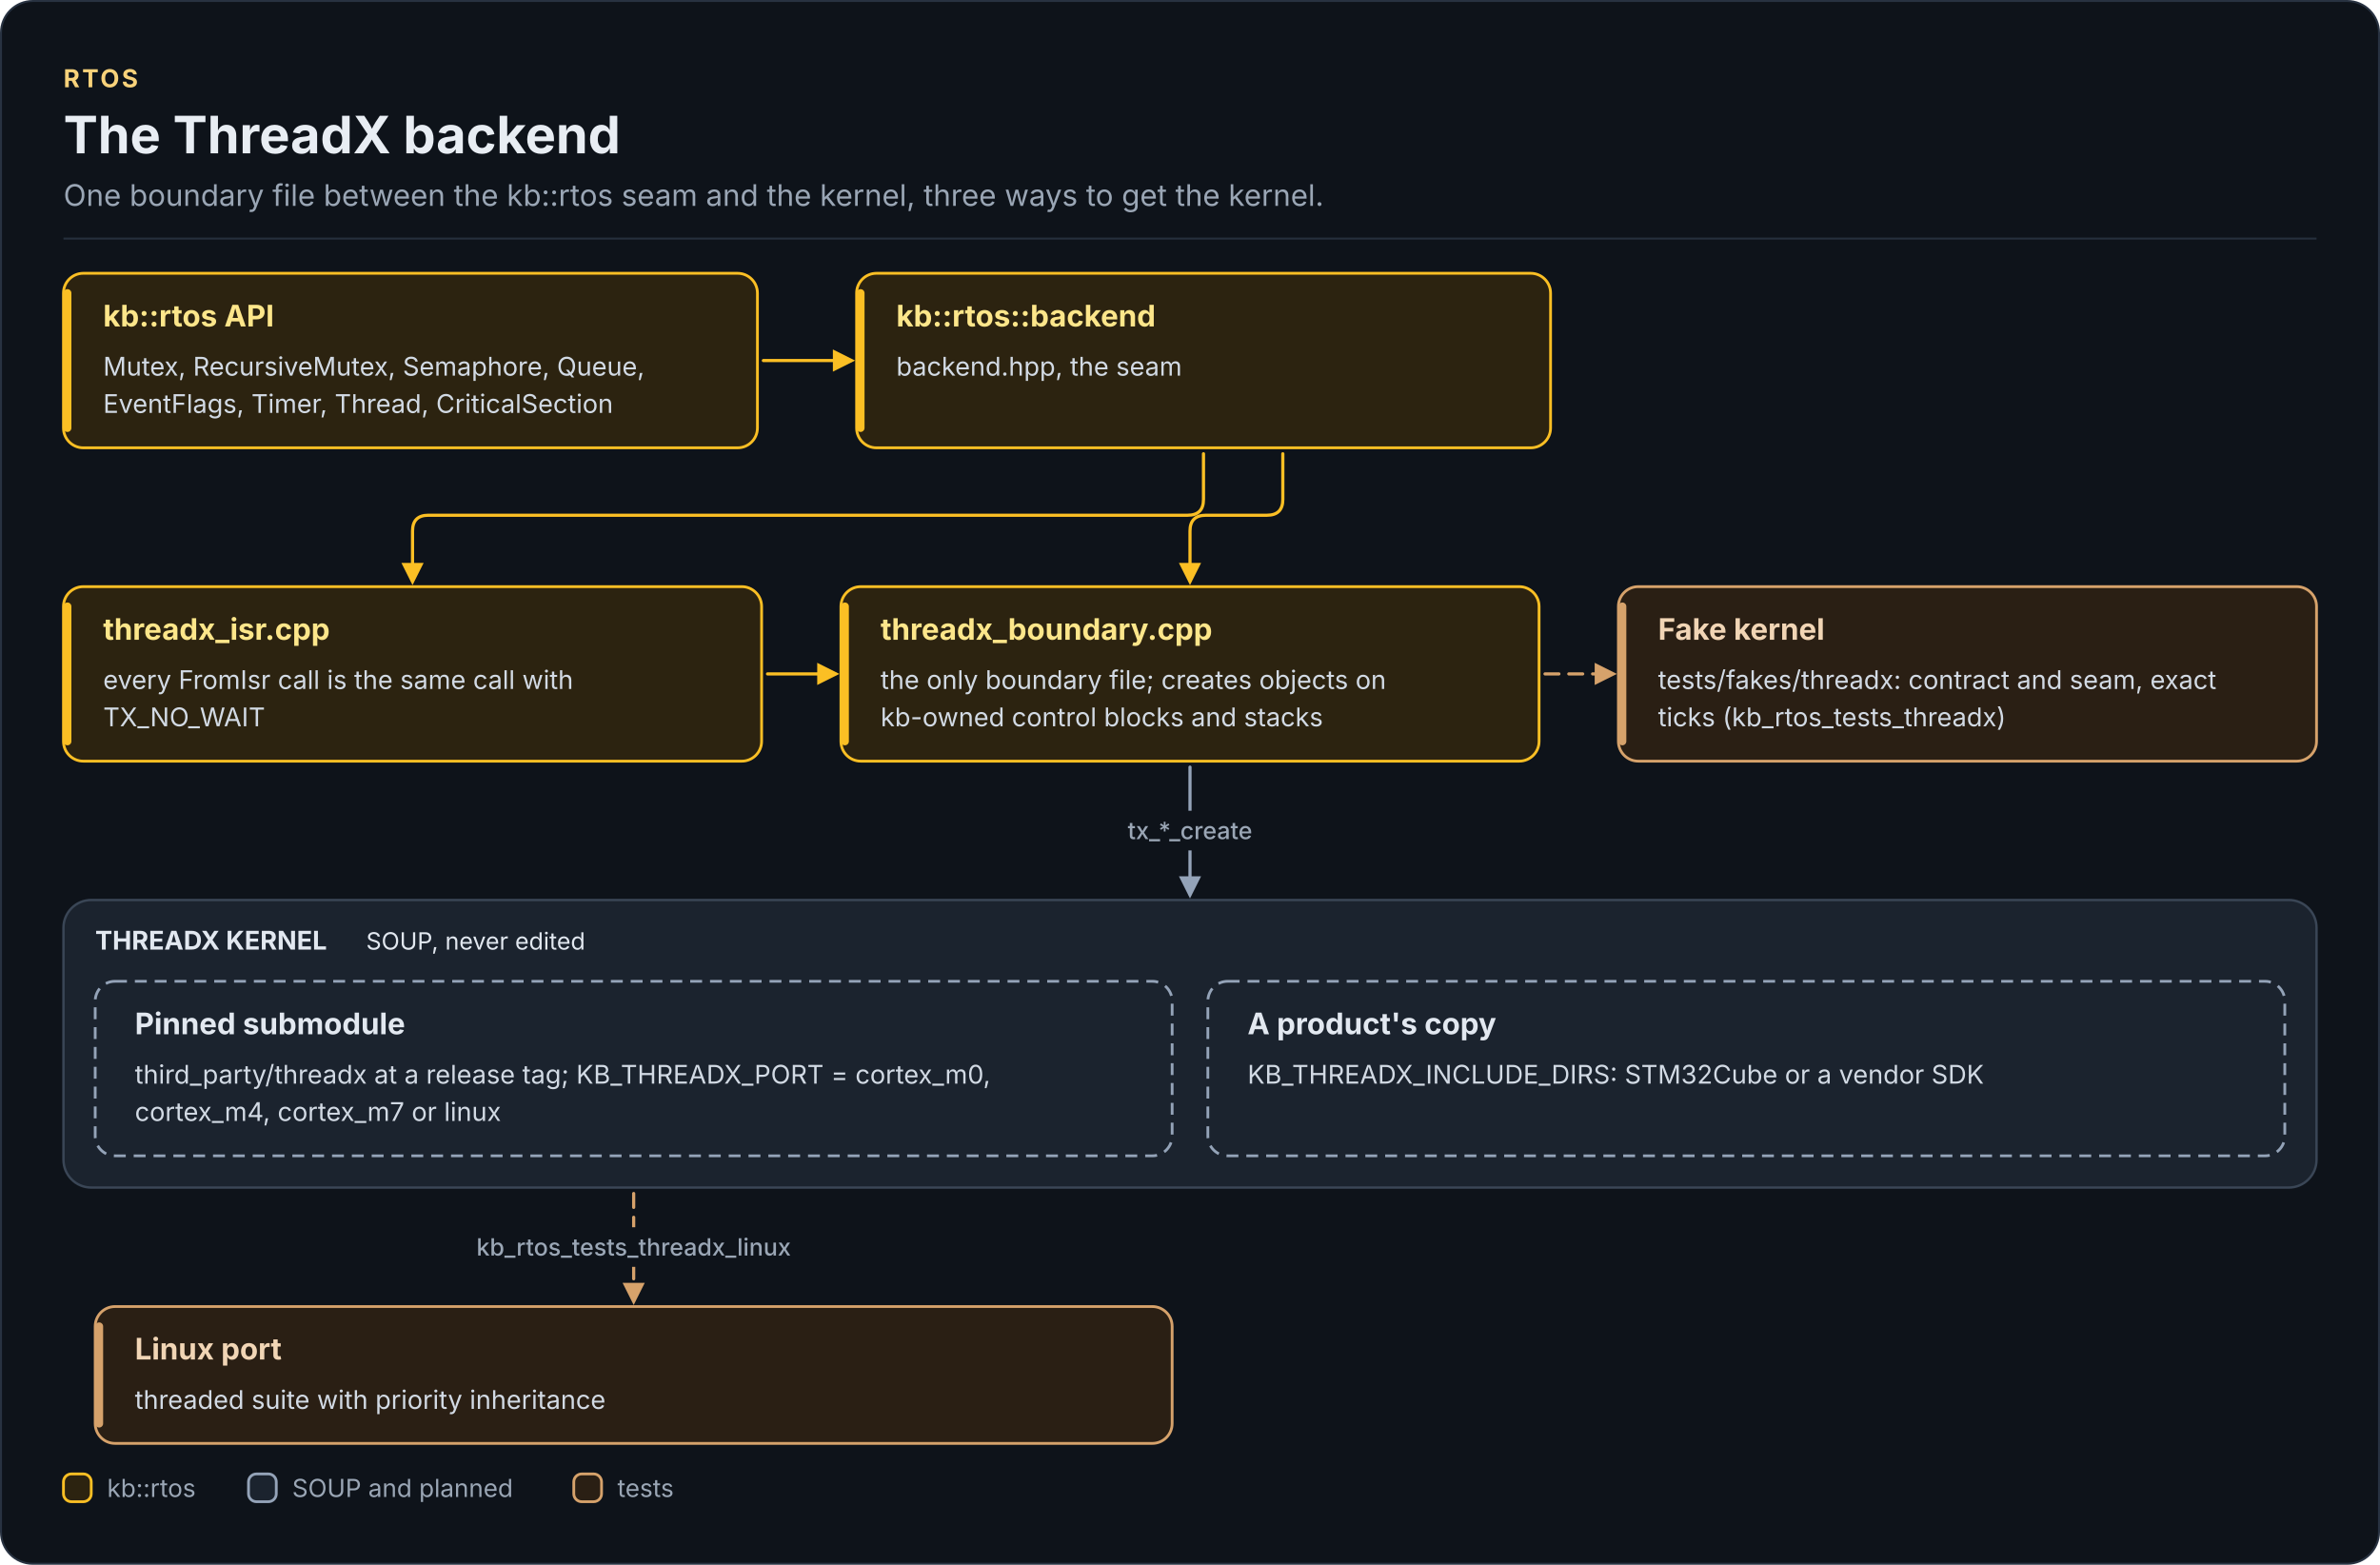
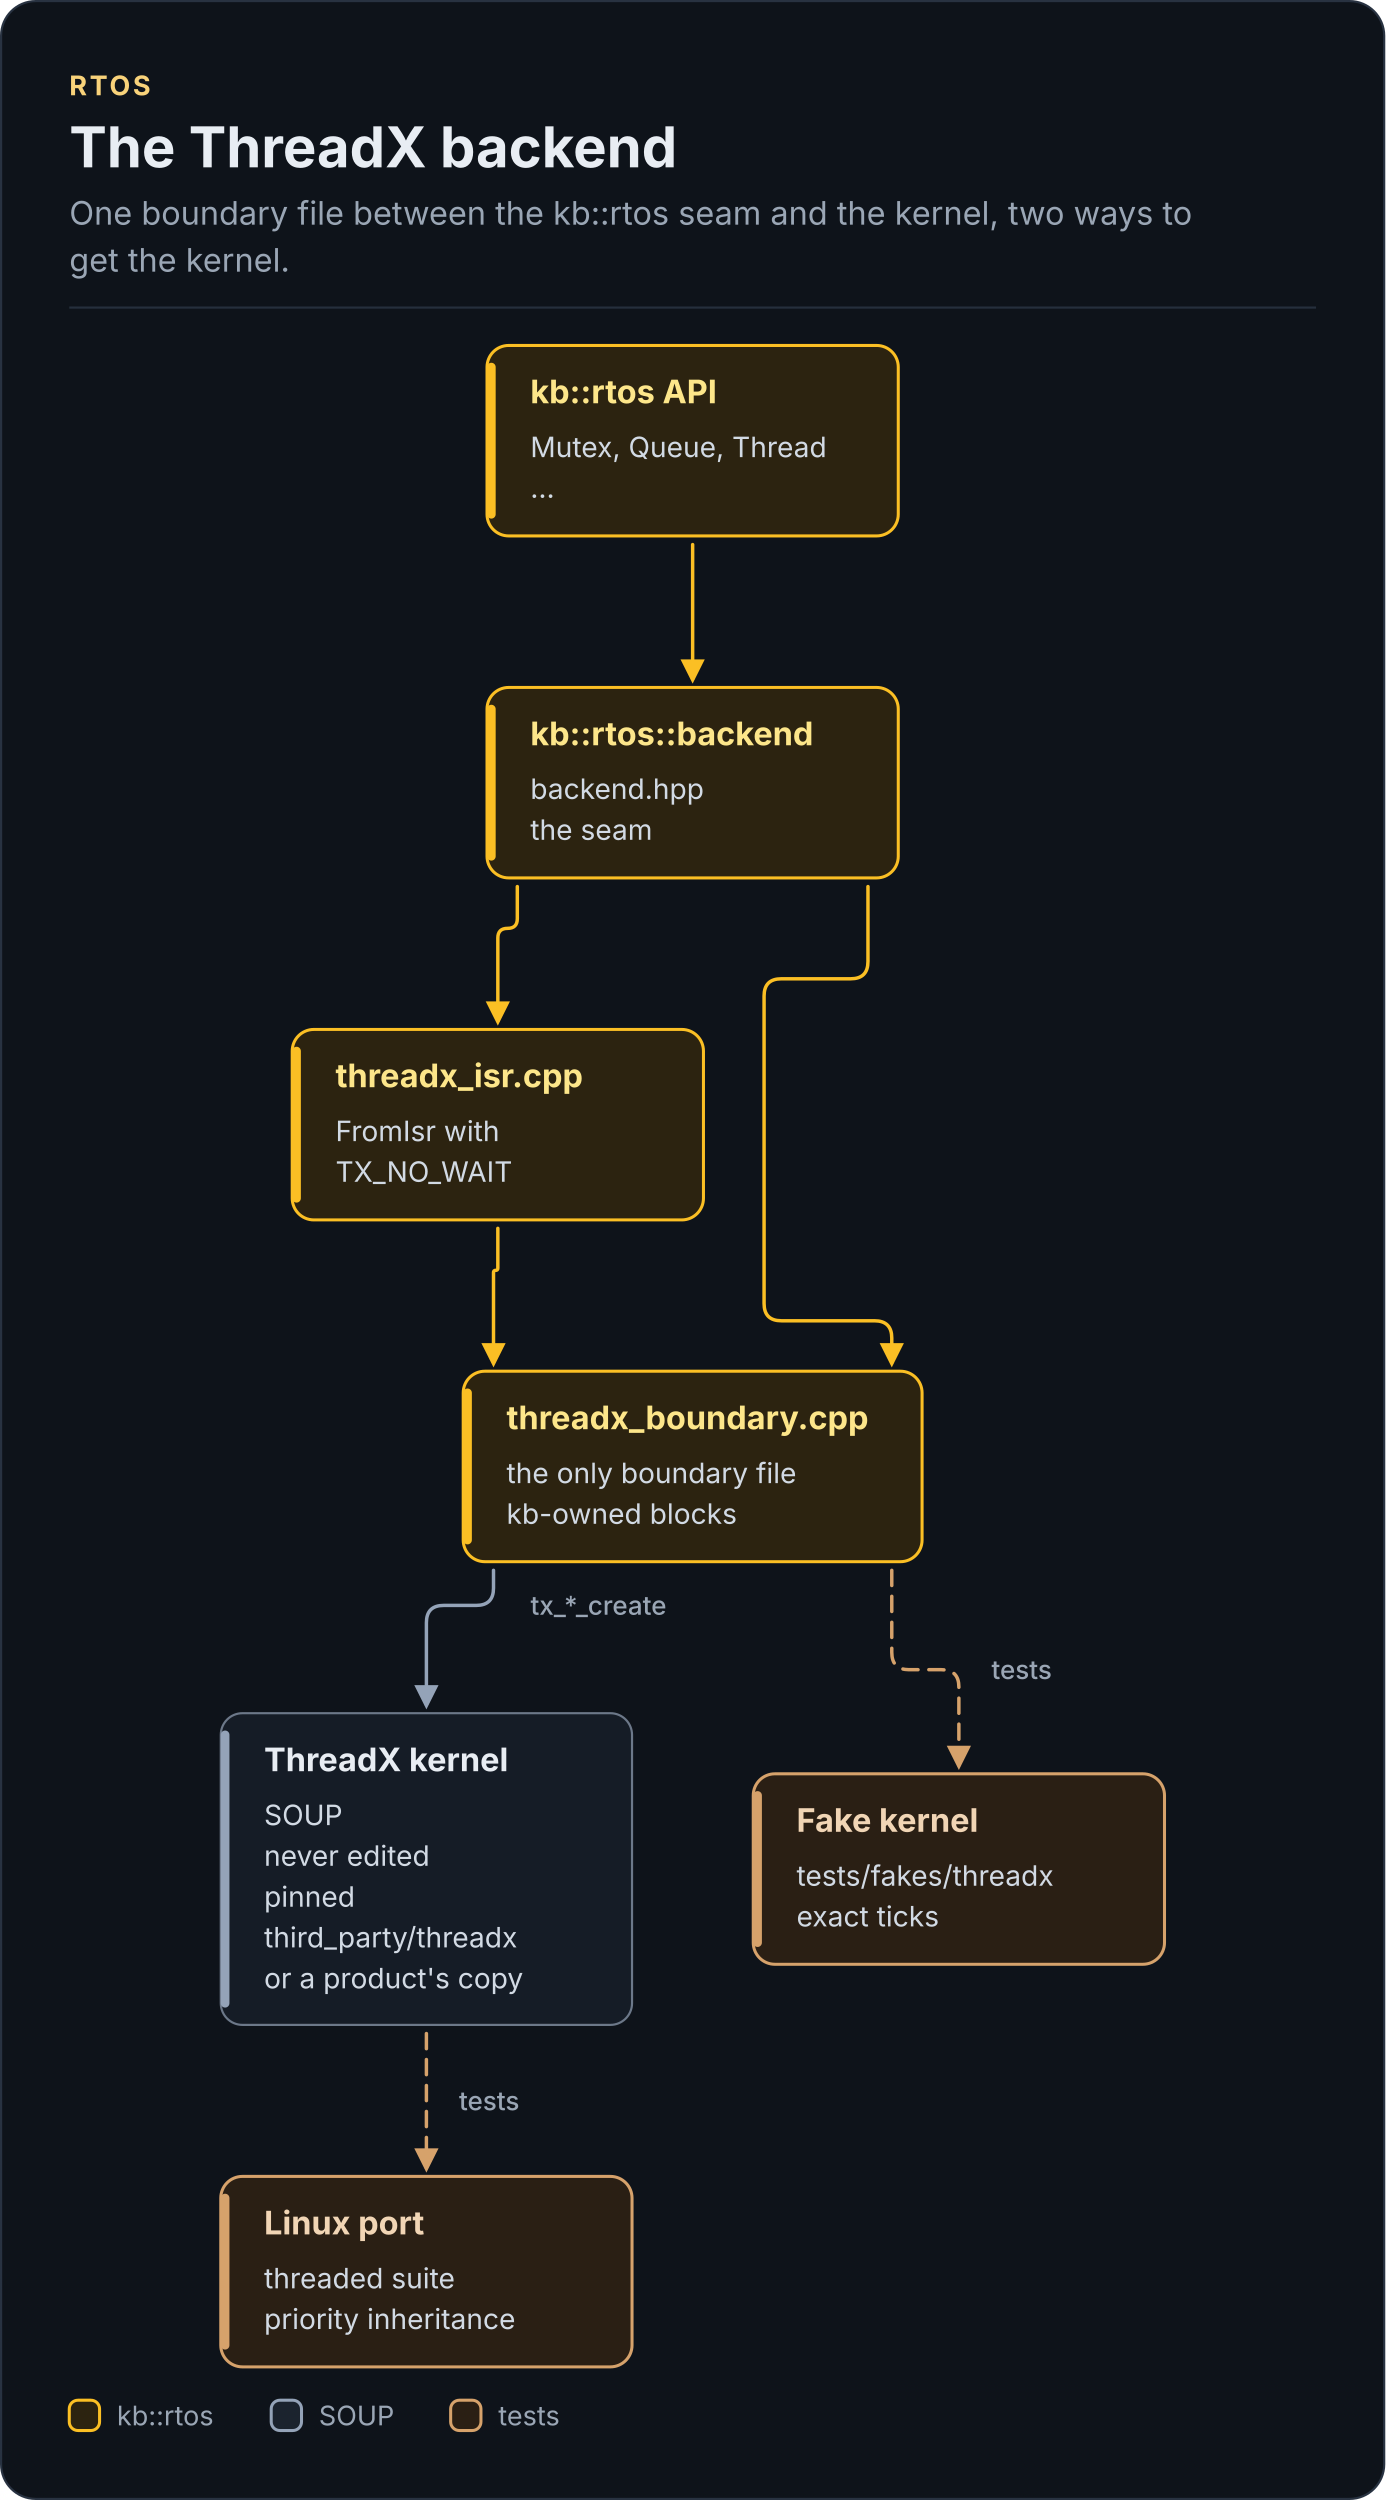
- <svg xmlns="http://www.w3.org/2000/svg" width="1200" height="789" viewBox="0 0 1200 789" role="img" aria-labelledby="rtos-threadx-title rtos-threadx-desc" font-family="Inter, 'Segoe UI', Roboto, 'Helvetica Neue', Arial, sans-serif">
+ <svg xmlns="http://www.w3.org/2000/svg" width="640" height="1155" viewBox="0 0 640 1155" role="img" aria-labelledby="rtos-threadx-title rtos-threadx-desc" font-family="Inter, 'Segoe UI', Roboto, 'Helvetica Neue', Arial, sans-serif">
  <defs>
-     <marker id="fk-arrow-amber-strong" viewBox="0 0 10 10" refX="8" refY="5" markerWidth="7" markerHeight="7" orient="auto-start-reverse">
+     <marker id="rtos-threadx-arrow-amber-strong" viewBox="0 0 10 10" refX="8" refY="5" markerWidth="7" markerHeight="7" orient="auto-start-reverse">
      <path d="M0 0L10 5L0 10z" fill="#FBBF24" />
    </marker>
-     <marker id="fk-arrow-brown-strong" viewBox="0 0 10 10" refX="8" refY="5" markerWidth="7" markerHeight="7" orient="auto-start-reverse">
+     <marker id="rtos-threadx-arrow-brown-strong" viewBox="0 0 10 10" refX="8" refY="5" markerWidth="7" markerHeight="7" orient="auto-start-reverse">
      <path d="M0 0L10 5L0 10z" fill="#D6A26B" />
    </marker>
-     <marker id="fk-arrow-slate-strong" viewBox="0 0 10 10" refX="8" refY="5" markerWidth="7" markerHeight="7" orient="auto-start-reverse">
+     <marker id="rtos-threadx-arrow-slate-strong" viewBox="0 0 10 10" refX="8" refY="5" markerWidth="7" markerHeight="7" orient="auto-start-reverse">
      <path d="M0 0L10 5L0 10z" fill="#94A3B8" />
    </marker>
  </defs>
-   <rect x="0.5" y="0.5" width="1199" height="788" rx="16" fill="#0E131A" stroke="#283241" />
+   <rect x="0.5" y="0.5" width="639" height="1154" rx="16" fill="#0E131A" stroke="#283241" />
  <text x="32" y="44" font-size="12.5" font-weight="700" letter-spacing="1.2" fill="#F8D27A">RTOS</text>
  <text x="32" y="77.3" font-size="26" font-weight="700" fill="#E8EDF3">The ThreadX backend</text>
-   <text x="32" y="103.8" font-size="15" fill="#9AA6B5">One boundary file between the kb::rtos seam and the kernel, three ways to get the kernel.</text>
-   <rect x="32" y="119.8" width="1136" height="1" fill="#252F3C" />
-   <rect x="32" y="453.8" width="1136" height="145" rx="14" fill="#1B232E" stroke="#3A4656" stroke-width="1.2" />
-   <path d="M384.9 181.8 L428.9 181.8" fill="none" stroke="#FBBF24" stroke-width="1.6" stroke-linecap="round" stroke-linejoin="round" marker-end="url(#fk-arrow-amber-strong)" />
-   <path d="M606.8 228.8 L606.8 251.8 Q606.8 259.8 598.8 259.8 L216 259.8 Q208 259.8 208 267.8 L208 292.8" fill="none" stroke="#FBBF24" stroke-width="1.6" stroke-linecap="round" stroke-linejoin="round" marker-end="url(#fk-arrow-amber-strong)" />
-   <path d="M646.8 228.8 L646.8 251.8 Q646.8 259.8 638.8 259.8 L608 259.8 Q600 259.8 600 267.8 L600 292.8" fill="none" stroke="#FBBF24" stroke-width="1.6" stroke-linecap="round" stroke-linejoin="round" marker-end="url(#fk-arrow-amber-strong)" />
-   <path d="M387 339.8 L421 339.8" fill="none" stroke="#FBBF24" stroke-width="1.6" stroke-linecap="round" stroke-linejoin="round" marker-end="url(#fk-arrow-amber-strong)" />
-   <path d="M779 339.8 L813 339.8" fill="none" stroke="#D6A26B" stroke-width="1.6" stroke-linecap="round" stroke-linejoin="round" stroke-dasharray="7 5" marker-end="url(#fk-arrow-brown-strong)" />
-   <path d="M600 386.8 L600 450.8" fill="none" stroke="#94A3B8" stroke-width="1.6" stroke-linecap="round" stroke-linejoin="round" marker-end="url(#fk-arrow-slate-strong)" />
-   <path d="M319.5 601.8 L319.5 655.8" fill="none" stroke="#D6A26B" stroke-width="1.6" stroke-linecap="round" stroke-linejoin="round" stroke-dasharray="7 5" marker-end="url(#fk-arrow-brown-strong)" />
-   <rect x="32" y="137.8" width="349.9" height="88" rx="10" fill="#2C2310" stroke="#FBBF24" stroke-width="1.4" />
-   <rect x="32" y="145.8" width="4" height="72" rx="2" fill="#FBBF24" />
-   <rect x="431.9" y="137.8" width="349.9" height="88" rx="10" fill="#2C2310" stroke="#FBBF24" stroke-width="1.4" />
-   <rect x="431.9" y="145.8" width="4" height="72" rx="2" fill="#FBBF24" />
-   <rect x="32" y="295.8" width="352" height="88" rx="10" fill="#2C2310" stroke="#FBBF24" stroke-width="1.4" />
-   <rect x="32" y="303.8" width="4" height="72" rx="2" fill="#FBBF24" />
-   <rect x="424" y="295.8" width="352" height="88" rx="10" fill="#2C2310" stroke="#FBBF24" stroke-width="1.4" />
-   <rect x="424" y="303.8" width="4" height="72" rx="2" fill="#FBBF24" />
-   <rect x="816" y="295.8" width="352" height="88" rx="10" fill="#2A1F14" stroke="#D6A26B" stroke-width="1.4" />
-   <rect x="816" y="303.8" width="4" height="72" rx="2" fill="#D6A26B" />
-   <rect x="48" y="494.8" width="543" height="88" rx="10" fill="#1B232E" stroke="#94A3B8" stroke-width="1.4" stroke-dasharray="6 4" />
-   <rect x="609" y="494.8" width="543" height="88" rx="10" fill="#1B232E" stroke="#94A3B8" stroke-width="1.4" stroke-dasharray="6 4" />
-   <rect x="48" y="658.8" width="543" height="69" rx="10" fill="#2A1F14" stroke="#D6A26B" stroke-width="1.4" />
-   <rect x="48" y="666.8" width="4" height="53" rx="2" fill="#D6A26B" />
-   <text x="52" y="164.6" font-size="15" font-weight="700" fill="#FDE68A">kb::rtos API</text>
-   <text x="52" y="189.4" font-size="13" fill="#D2DAE4">Mutex, RecursiveMutex, Semaphore, Queue,</text>
-   <text x="52" y="208.2" font-size="13" fill="#D2DAE4">EventFlags, Timer, Thread, CriticalSection</text>
-   <text x="451.9" y="164.6" font-size="15" font-weight="700" fill="#FDE68A">kb::rtos::backend</text>
-   <text x="451.9" y="189.4" font-size="13" fill="#D2DAE4">backend.hpp, the seam</text>
-   <text x="52" y="322.6" font-size="15" font-weight="700" fill="#FDE68A">threadx_isr.cpp</text>
-   <text x="52" y="347.4" font-size="13" fill="#D2DAE4">every FromIsr call is the same call with</text>
-   <text x="52" y="366.2" font-size="13" fill="#D2DAE4">TX_NO_WAIT</text>
-   <text x="444" y="322.6" font-size="15" font-weight="700" fill="#FDE68A">threadx_boundary.cpp</text>
-   <text x="444" y="347.4" font-size="13" fill="#D2DAE4">the only boundary file; creates objects on</text>
-   <text x="444" y="366.2" font-size="13" fill="#D2DAE4">kb-owned control blocks and stacks</text>
-   <text x="836" y="322.6" font-size="15" font-weight="700" fill="#F1D5B5">Fake kernel</text>
-   <text x="836" y="347.4" font-size="13" fill="#D2DAE4">tests/fakes/threadx: contract and seam, exact</text>
-   <text x="836" y="366.2" font-size="13" fill="#D2DAE4">ticks (kb_rtos_tests_threadx)</text>
-   <text x="68" y="521.5" font-size="15" font-weight="700" fill="#E2E8F0">Pinned submodule</text>
-   <text x="68" y="546.4" font-size="13" fill="#D2DAE4">third_party/threadx at a release tag; KB_THREADX_PORT = cortex_m0,</text>
-   <text x="68" y="565.2" font-size="13" fill="#D2DAE4">cortex_m4, cortex_m7 or linux</text>
-   <text x="629" y="521.5" font-size="15" font-weight="700" fill="#E2E8F0">A product's copy</text>
-   <text x="629" y="546.4" font-size="13" fill="#D2DAE4">KB_THREADX_INCLUDE_DIRS: STM32Cube or a vendor SDK</text>
-   <text x="48" y="478.8" font-size="13" font-weight="700" fill="#E2E8F0">THREADX KERNEL</text>
-   <text x="184.6" y="478.8" font-size="12" fill="#E2E8F0">SOUP, never edited</text>
-   <rect x="559.7" y="408.8" width="80.6" height="20" rx="10" fill="#0E131A" />
-   <text x="600" y="423.1" font-size="12" font-weight="500" text-anchor="middle" fill="#9AA6B5">tx_*_create</text>
-   <text x="68" y="685.5" font-size="15" font-weight="700" fill="#F1D5B5">Linux port</text>
-   <text x="68" y="710.4" font-size="13" fill="#D2DAE4">threaded suite with priority inheritance</text>
-   <rect x="229.8" y="618.8" width="179.5" height="20" rx="10" fill="#0E131A" />
-   <text x="319.5" y="633.1" font-size="12" font-weight="500" text-anchor="middle" fill="#9AA6B5">kb_rtos_tests_threadx_linux</text>
-   <rect x="32" y="743.2" width="14" height="14" rx="4" fill="#2C2310" stroke="#FBBF24" stroke-width="1.4" />
-   <text x="54" y="754.8" font-size="12.5" fill="#9AA6B5">kb::rtos</text>
-   <rect x="125.3" y="743.2" width="14" height="14" rx="4" fill="#1B232E" stroke="#94A3B8" stroke-width="1.4" />
-   <text x="147.3" y="754.8" font-size="12.5" fill="#9AA6B5">SOUP and planned</text>
-   <rect x="289.3" y="743.2" width="14" height="14" rx="4" fill="#2A1F14" stroke="#D6A26B" stroke-width="1.4" />
-   <text x="311.3" y="754.8" font-size="12.5" fill="#9AA6B5">tests</text>
+   <text x="32" y="103.8" font-size="15" fill="#9AA6B5">One boundary file between the kb::rtos seam and the kernel, two ways to</text>
+   <text x="32" y="125.5" font-size="15" fill="#9AA6B5">get the kernel.</text>
+   <rect x="32" y="141.6" width="576" height="1" fill="#252F3C" />
+   <path d="M320 251.6 L320 313.6" fill="none" stroke="#FBBF24" stroke-width="1.6" stroke-linecap="round" stroke-linejoin="round" marker-end="url(#rtos-threadx-arrow-amber-strong)" />
+   <path d="M239 409.6 L239 424.4 Q239 428.9 234.5 428.9 L234.5 428.9 Q230 428.9 230 433.4 L230 471.6" fill="none" stroke="#FBBF24" stroke-width="1.6" stroke-linecap="round" stroke-linejoin="round" marker-end="url(#rtos-threadx-arrow-amber-strong)" />
+   <path d="M401 409.6 L401 444.2 Q401 452.2 393 452.2 L361 452.2 Q353 452.2 353 460.2 L353 602.2 Q353 610.2 361 610.2 L404 610.2 Q412 610.2 412 618.2 L412 629.5" fill="none" stroke="#FBBF24" stroke-width="1.6" stroke-linecap="round" stroke-linejoin="round" marker-end="url(#rtos-threadx-arrow-amber-strong)" />
+   <path d="M230 567.5 L230 585.9 Q230 586.9 229 586.9 L229 586.9 Q228 586.9 228 587.9 L228 629.5" fill="none" stroke="#FBBF24" stroke-width="1.6" stroke-linecap="round" stroke-linejoin="round" marker-end="url(#rtos-threadx-arrow-amber-strong)" />
+   <path d="M228 725.5 L228 733.7 Q228 741.7 220 741.7 L205 741.7 Q197 741.7 197 749.7 L197 787.5" fill="none" stroke="#94A3B8" stroke-width="1.6" stroke-linecap="round" stroke-linejoin="round" marker-end="url(#rtos-threadx-arrow-slate-strong)" />
+   <path d="M412 725.5 L412 763.4 Q412 771.4 420 771.4 L435 771.4 Q443 771.4 443 779.4 L443 815.5" fill="none" stroke="#D6A26B" stroke-width="1.6" stroke-linecap="round" stroke-linejoin="round" stroke-dasharray="7 5" marker-end="url(#rtos-threadx-arrow-brown-strong)" />
+   <path d="M197 939.5 L197 1001.5" fill="none" stroke="#D6A26B" stroke-width="1.6" stroke-linecap="round" stroke-linejoin="round" stroke-dasharray="7 5" marker-end="url(#rtos-threadx-arrow-brown-strong)" />
+   <rect x="225" y="159.6" width="190" height="88" rx="10" fill="#2C2310" stroke="#FBBF24" stroke-width="1.4" />
+   <rect x="225" y="167.6" width="4" height="72" rx="2" fill="#FBBF24" />
+   <rect x="225" y="317.6" width="190" height="88" rx="10" fill="#2C2310" stroke="#FBBF24" stroke-width="1.4" />
+   <rect x="225" y="325.6" width="4" height="72" rx="2" fill="#FBBF24" />
+   <rect x="135" y="475.6" width="190" height="88" rx="10" fill="#2C2310" stroke="#FBBF24" stroke-width="1.4" />
+   <rect x="135" y="483.6" width="4" height="72" rx="2" fill="#FBBF24" />
+   <rect x="214" y="633.5" width="212" height="88" rx="10" fill="#2C2310" stroke="#FBBF24" stroke-width="1.4" />
+   <rect x="214" y="641.5" width="4" height="72" rx="2" fill="#FBBF24" />
+   <rect x="102" y="791.5" width="190" height="144" rx="10" fill="#151C26" stroke="#6C7889" stroke-width="1" />
+   <rect x="102" y="799.5" width="4" height="128" rx="2" fill="#94A3B8" />
+   <rect x="348" y="819.5" width="190" height="88" rx="10" fill="#2A1F14" stroke="#D6A26B" stroke-width="1.4" />
+   <rect x="348" y="827.5" width="4" height="72" rx="2" fill="#D6A26B" />
+   <rect x="102" y="1005.5" width="190" height="88" rx="10" fill="#2A1F14" stroke="#D6A26B" stroke-width="1.4" />
+   <rect x="102" y="1013.5" width="4" height="72" rx="2" fill="#D6A26B" />
+   <text x="245" y="186.3" font-size="15" font-weight="700" fill="#FDE68A">kb::rtos API</text>
+   <text x="245" y="211.2" font-size="13" fill="#D2DAE4">Mutex, Queue, Thread</text>
+   <text x="245" y="230" font-size="13" fill="#D2DAE4">...</text>
+   <text x="245" y="344.3" font-size="15" font-weight="700" fill="#FDE68A">kb::rtos::backend</text>
+   <text x="245" y="369.1" font-size="13" fill="#D2DAE4">backend.hpp</text>
+   <text x="245" y="388" font-size="13" fill="#D2DAE4">the seam</text>
+   <text x="155" y="502.3" font-size="15" font-weight="700" fill="#FDE68A">threadx_isr.cpp</text>
+   <text x="155" y="527.2" font-size="13" fill="#D2DAE4">FromIsr with</text>
+   <text x="155" y="546" font-size="13" fill="#D2DAE4">TX_NO_WAIT</text>
+   <text x="234" y="660.3" font-size="15" font-weight="700" fill="#FDE68A">threadx_boundary.cpp</text>
+   <text x="234" y="685.2" font-size="13" fill="#D2DAE4">the only boundary file</text>
+   <text x="234" y="704" font-size="13" fill="#D2DAE4">kb-owned blocks</text>
+   <text x="122" y="818.3" font-size="15" font-weight="700" fill="#E8EDF3">ThreadX kernel</text>
+   <text x="122" y="843.2" font-size="13" fill="#D2DAE4">SOUP</text>
+   <text x="122" y="862" font-size="13" fill="#D2DAE4">never edited</text>
+   <text x="122" y="880.9" font-size="13" fill="#D2DAE4">pinned</text>
+   <text x="122" y="899.7" font-size="13" fill="#D2DAE4">third_party/threadx</text>
+   <text x="122" y="918.6" font-size="13" fill="#D2DAE4">or a product's copy</text>
+   <text x="368" y="846.3" font-size="15" font-weight="700" fill="#F1D5B5">Fake kernel</text>
+   <text x="368" y="871.2" font-size="13" fill="#D2DAE4">tests/fakes/threadx</text>
+   <text x="368" y="890" font-size="13" fill="#D2DAE4">exact ticks</text>
+   <text x="122" y="1032.3" font-size="15" font-weight="700" fill="#F1D5B5">Linux port</text>
+   <text x="122" y="1057.2" font-size="13" fill="#D2DAE4">threaded suite</text>
+   <text x="122" y="1076" font-size="13" fill="#D2DAE4">priority inheritance</text>
+   <rect x="236.2" y="731.7" width="80.6" height="20" rx="10" fill="#0E131A" />
+   <text x="276.5" y="746" font-size="12" font-weight="500" text-anchor="middle" fill="#9AA6B5">tx_*_create</text>
+   <rect x="451.1" y="761.4" width="41.8" height="20" rx="10" fill="#0E131A" />
+   <text x="472" y="775.7" font-size="12" font-weight="500" text-anchor="middle" fill="#9AA6B5">tests</text>
+   <rect x="205.1" y="960.5" width="41.8" height="20" rx="10" fill="#0E131A" />
+   <text x="226" y="974.9" font-size="12" font-weight="500" text-anchor="middle" fill="#9AA6B5">tests</text>
+   <rect x="32" y="1108.9" width="14" height="14" rx="4" fill="#2C2310" stroke="#FBBF24" stroke-width="1.4" />
+   <text x="54" y="1120.5" font-size="12.5" fill="#9AA6B5">kb::rtos</text>
+   <rect x="125.3" y="1108.9" width="14" height="14" rx="4" fill="#1B232E" stroke="#94A3B8" stroke-width="1.4" />
+   <text x="147.3" y="1120.5" font-size="12.5" fill="#9AA6B5">SOUP</text>
+   <rect x="208.2" y="1108.9" width="14" height="14" rx="4" fill="#2A1F14" stroke="#D6A26B" stroke-width="1.4" />
+   <text x="230.2" y="1120.5" font-size="12.5" fill="#9AA6B5">tests</text>
</svg>
